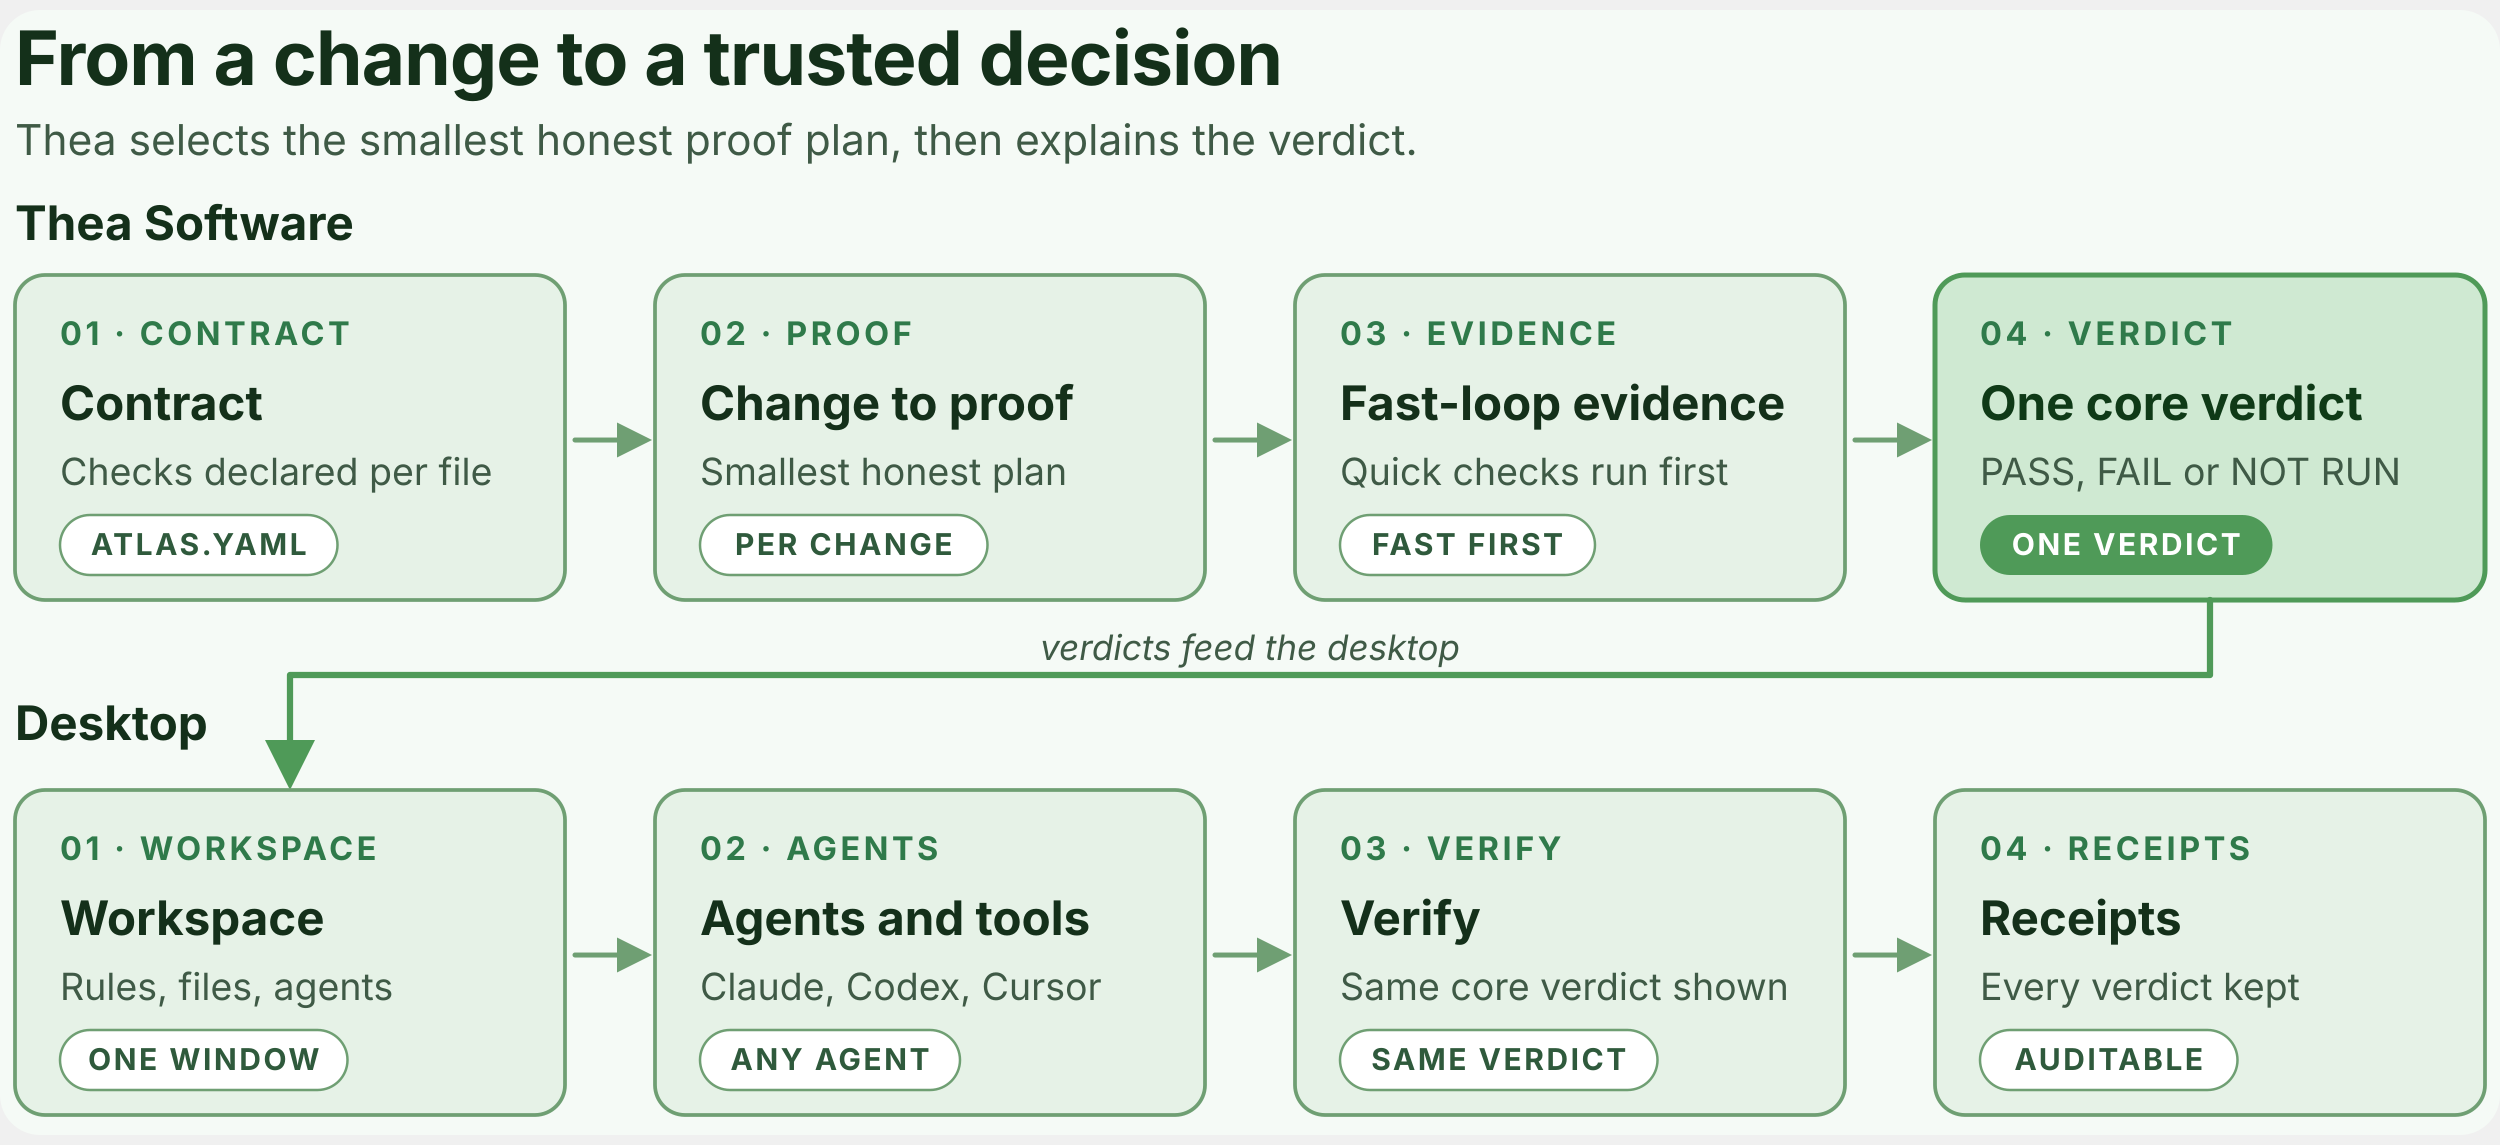
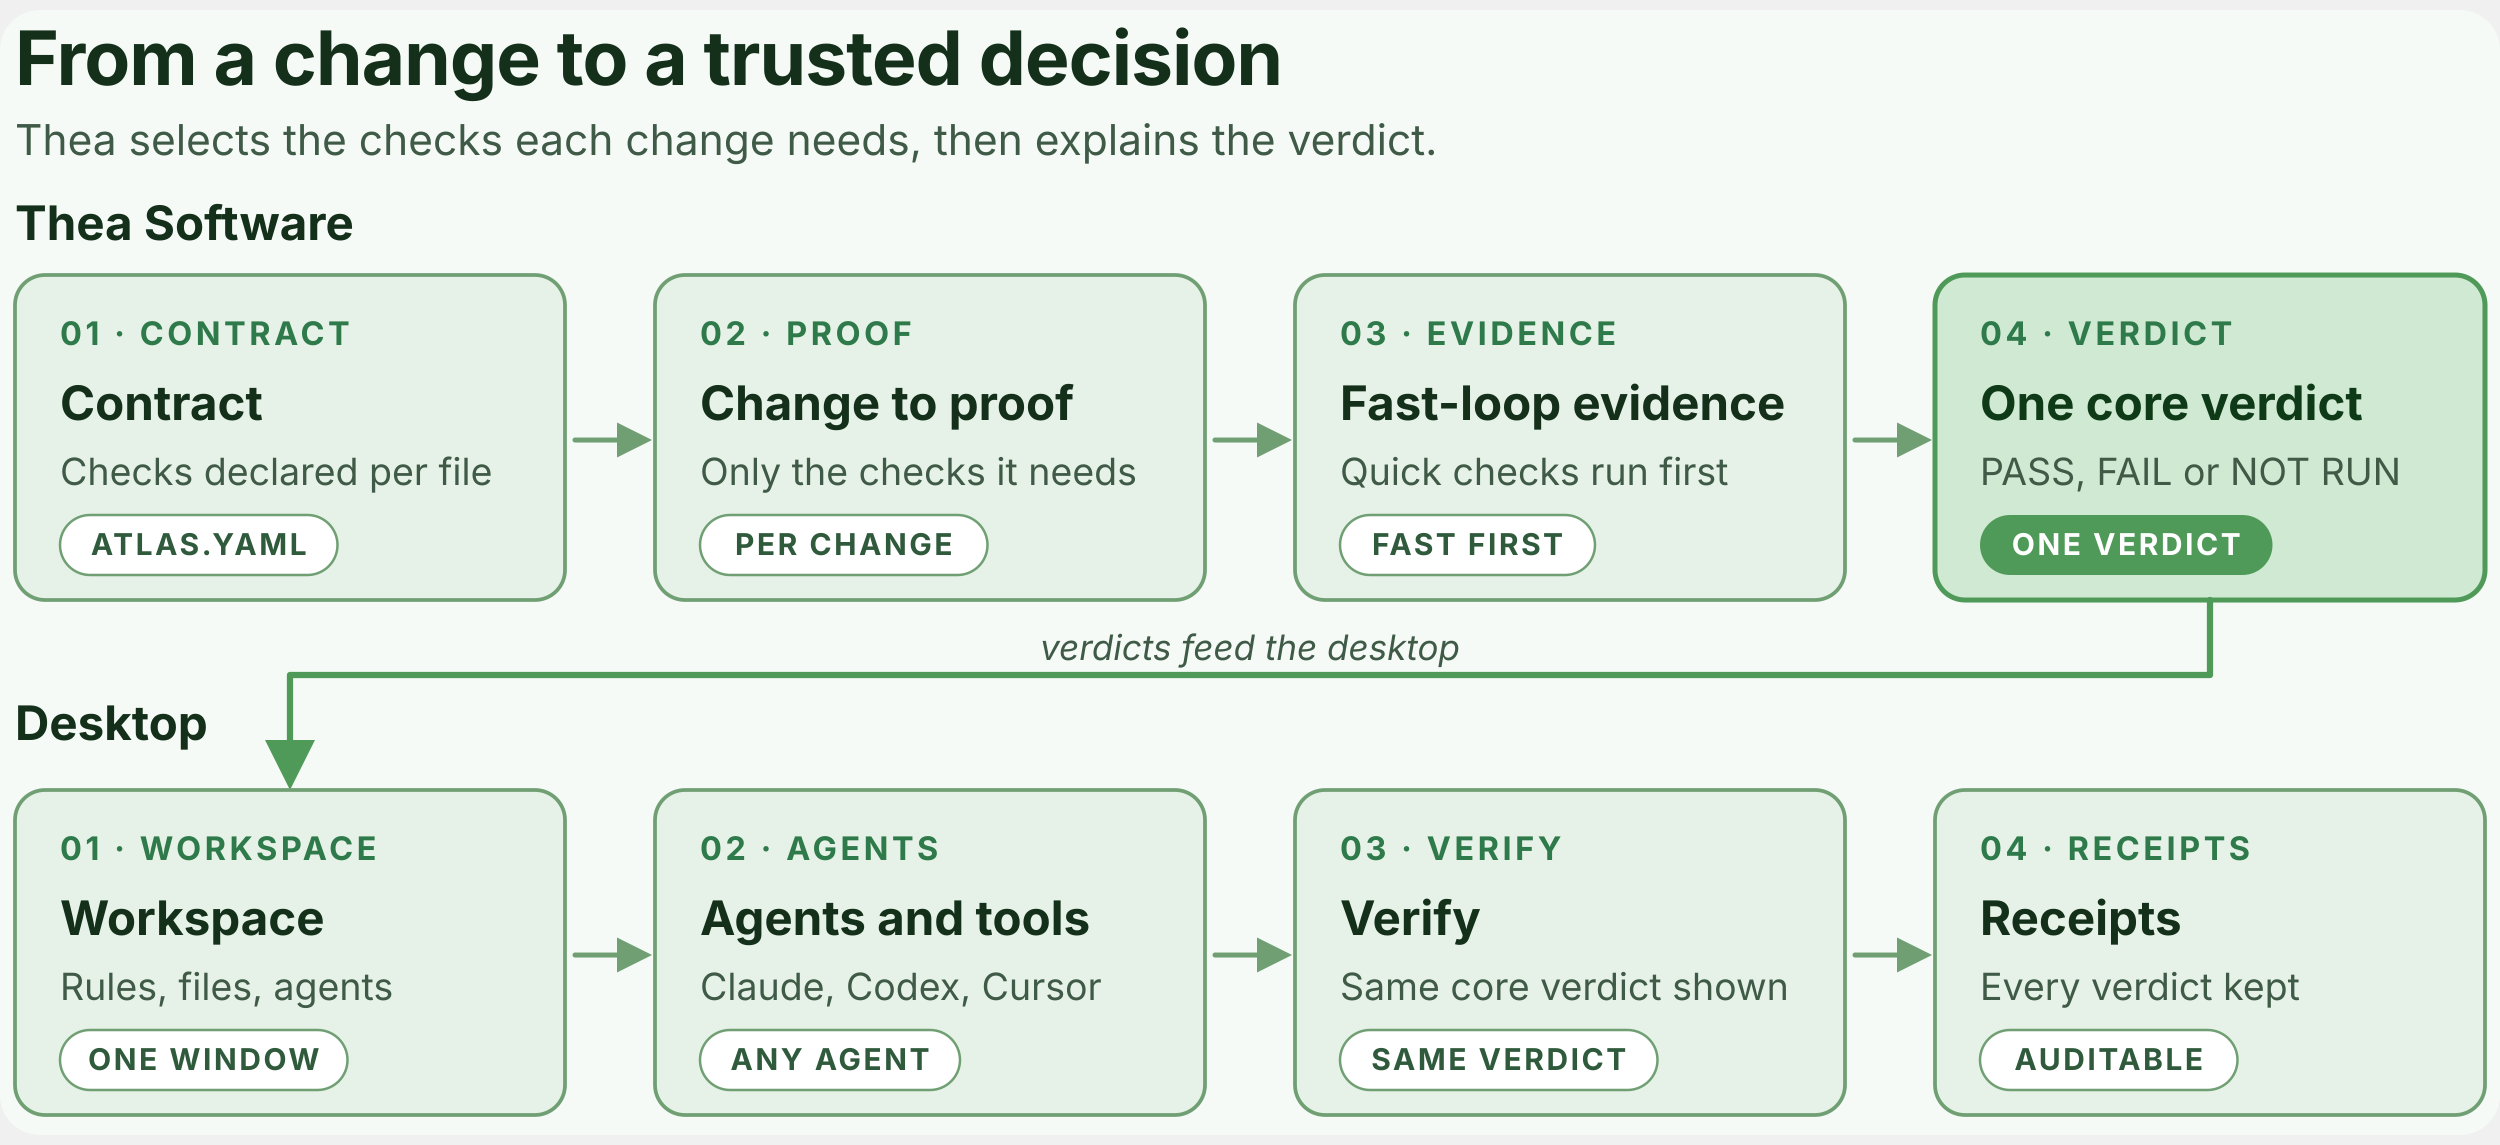
<svg xmlns="http://www.w3.org/2000/svg" width="1000" height="458" viewBox="0 8 1000 450" role="img" aria-labelledby="title desc">
  <style>
    .node{fill:#e6f2e7;stroke:#6f9f73;stroke-width:1.5}
    .core{fill:#cfe9d2;stroke:#4f9a58;stroke-width:2}
    .arrow{stroke:#6f9f73;stroke-width:2;fill:none;stroke-linecap:round}
    .link{stroke:#4f9a58;stroke-width:2.5;fill:none;stroke-linecap:round;stroke-linejoin:round}
    .chip{fill:#ffffff;stroke:#6f9f73;stroke-width:1}
    .chip-core{fill:#4f9a58;stroke:none}
    .tag{font-family:-apple-system,BlinkMacSystemFont,"Segoe UI",system-ui,sans-serif;fill:#2f7a4a;font-size:13px;font-weight:700;letter-spacing:1.4px}
    .title{font-family:-apple-system,BlinkMacSystemFont,"Segoe UI",system-ui,sans-serif;fill:#14301a;font-size:19px;font-weight:700}
    .core-title{font-family:-apple-system,BlinkMacSystemFont,"Segoe UI",system-ui,sans-serif;fill:#0f3a17;font-size:19px;font-weight:700}
    .desc{font-family:-apple-system,BlinkMacSystemFont,"Segoe UI",system-ui,sans-serif;fill:#3f5a46;font-size:15px}
    .chiptext{font-family:-apple-system,BlinkMacSystemFont,"Segoe UI",system-ui,sans-serif;fill:#2f5a3c;font-size:12px;font-weight:700;letter-spacing:1px}
    .chiptext-core{font-family:-apple-system,BlinkMacSystemFont,"Segoe UI",system-ui,sans-serif;fill:#ffffff;font-size:12px;font-weight:700;letter-spacing:1px}
    .hero{font-family:-apple-system,BlinkMacSystemFont,"Segoe UI",system-ui,sans-serif;fill:#14301a;font-size:30px;font-weight:700;letter-spacing:-.4px}
    .sub{font-family:-apple-system,BlinkMacSystemFont,"Segoe UI",system-ui,sans-serif;fill:#3f5a46;font-size:17px}
    .note{font-family:-apple-system,BlinkMacSystemFont,"Segoe UI",system-ui,sans-serif;fill:#3f5a46;font-size:14px;font-style:italic}
    .row-label{font-family:-apple-system,BlinkMacSystemFont,"Segoe UI",system-ui,sans-serif;fill:#14301a;font-size:19px;font-weight:700}
  </style>
  <rect x="0" y="8" width="1000" height="450" rx="16" fill="#f5faf6" />
  <defs>
    <marker id="head" viewBox="0 0 10 10" refX="8" refY="5" markerWidth="7" markerHeight="7" orient="auto">
      <path d="M0,0 L10,5 L0,10 z" fill="#6f9f73" />
    </marker>
    <marker id="head-core" viewBox="0 0 10 10" refX="8" refY="5" markerWidth="8" markerHeight="8" orient="auto">
      <path d="M0,0 L10,5 L0,10 z" fill="#4f9a58" />
    </marker>
  </defs>
  <text class="hero" x="6" y="38">From a change to a trusted decision</text>
-   <text class="sub" x="6" y="66">Thea selects the smallest honest proof plan, then explains the verdict.</text>
+   <text class="sub" x="6" y="66">Thea selects the checks each change needs, then explains the verdict.</text>
  <text class="row-label" x="6" y="100">Thea Software</text>
  <rect class="node" x="6" y="114" width="220" height="130" rx="12" />
  <text class="tag" x="24" y="142">01 · CONTRACT</text>
  <text class="title" x="24" y="172">Contract</text>
  <text class="desc" x="24" y="198">Checks declared per file</text>
  <rect class="chip" x="24" y="210" width="111" height="24" rx="12" />
  <text class="chiptext" x="79.5" y="226" text-anchor="middle">ATLAS.YAML</text>
  <rect class="node" x="262" y="114" width="220" height="130" rx="12" />
  <text class="tag" x="280" y="142">02 · PROOF</text>
  <text class="title" x="280" y="172">Change to proof</text>
-   <text class="desc" x="280" y="198">Smallest honest plan</text>
+   <text class="desc" x="280" y="198">Only the checks it needs</text>
  <rect class="chip" x="280" y="210" width="115" height="24" rx="12" />
  <text class="chiptext" x="337.5" y="226" text-anchor="middle">PER CHANGE</text>
  <rect class="node" x="518" y="114" width="220" height="130" rx="12" />
  <text class="tag" x="536" y="142">03 · EVIDENCE</text>
  <text class="title" x="536" y="172">Fast-loop evidence</text>
  <text class="desc" x="536" y="198">Quick checks run first</text>
  <rect class="chip" x="536" y="210" width="102" height="24" rx="12" />
  <text class="chiptext" x="587" y="226" text-anchor="middle">FAST FIRST</text>
  <rect class="core" x="774" y="114" width="220" height="130" rx="12" />
  <text class="tag" x="792" y="142">04 · VERDICT</text>
  <text class="core-title" x="792" y="172">One core verdict</text>
  <text class="desc" x="792" y="198">PASS, FAIL or NOT RUN</text>
  <rect class="chip-core" x="792" y="210" width="117" height="24" rx="12" />
  <text class="chiptext-core" x="850.5" y="226" text-anchor="middle">ONE VERDICT</text>
  <line class="arrow" x1="230" y1="180" x2="258" y2="180" marker-end="url(#head)" />
  <line class="arrow" x1="486" y1="180" x2="514" y2="180" marker-end="url(#head)" />
  <line class="arrow" x1="742" y1="180" x2="770" y2="180" marker-end="url(#head)" />
  <path class="link" d="M884 244 V274 H116 V316" marker-end="url(#head-core)" />
  <text class="note" x="500" y="268" text-anchor="middle">verdicts feed the desktop</text>
  <text class="row-label" x="6" y="300">Desktop</text>
  <rect class="node" x="6" y="320" width="220" height="130" rx="12" />
  <text class="tag" x="24" y="348">01 · WORKSPACE</text>
  <text class="title" x="24" y="378">Workspace</text>
  <text class="desc" x="24" y="404">Rules, files, agents</text>
  <rect class="chip" x="24" y="416" width="115" height="24" rx="12" />
  <text class="chiptext" x="81.5" y="432" text-anchor="middle">ONE WINDOW</text>
  <rect class="node" x="262" y="320" width="220" height="130" rx="12" />
  <text class="tag" x="280" y="348">02 · AGENTS</text>
  <text class="title" x="280" y="378">Agents and tools</text>
  <text class="desc" x="280" y="404">Claude, Codex, Cursor</text>
  <rect class="chip" x="280" y="416" width="104" height="24" rx="12" />
  <text class="chiptext" x="332" y="432" text-anchor="middle">ANY AGENT</text>
  <rect class="node" x="518" y="320" width="220" height="130" rx="12" />
  <text class="tag" x="536" y="348">03 · VERIFY</text>
  <text class="title" x="536" y="378">Verify</text>
  <text class="desc" x="536" y="404">Same core verdict shown</text>
  <rect class="chip" x="536" y="416" width="127" height="24" rx="12" />
  <text class="chiptext" x="599.5" y="432" text-anchor="middle">SAME VERDICT</text>
  <rect class="node" x="774" y="320" width="220" height="130" rx="12" />
  <text class="tag" x="792" y="348">04 · RECEIPTS</text>
  <text class="title" x="792" y="378">Receipts</text>
  <text class="desc" x="792" y="404">Every verdict kept</text>
  <rect class="chip" x="792" y="416" width="103" height="24" rx="12" />
  <text class="chiptext" x="843.5" y="432" text-anchor="middle">AUDITABLE</text>
  <line class="arrow" x1="230" y1="386" x2="258" y2="386" marker-end="url(#head)" />
  <line class="arrow" x1="486" y1="386" x2="514" y2="386" marker-end="url(#head)" />
  <line class="arrow" x1="742" y1="386" x2="770" y2="386" marker-end="url(#head)" />
</svg>
